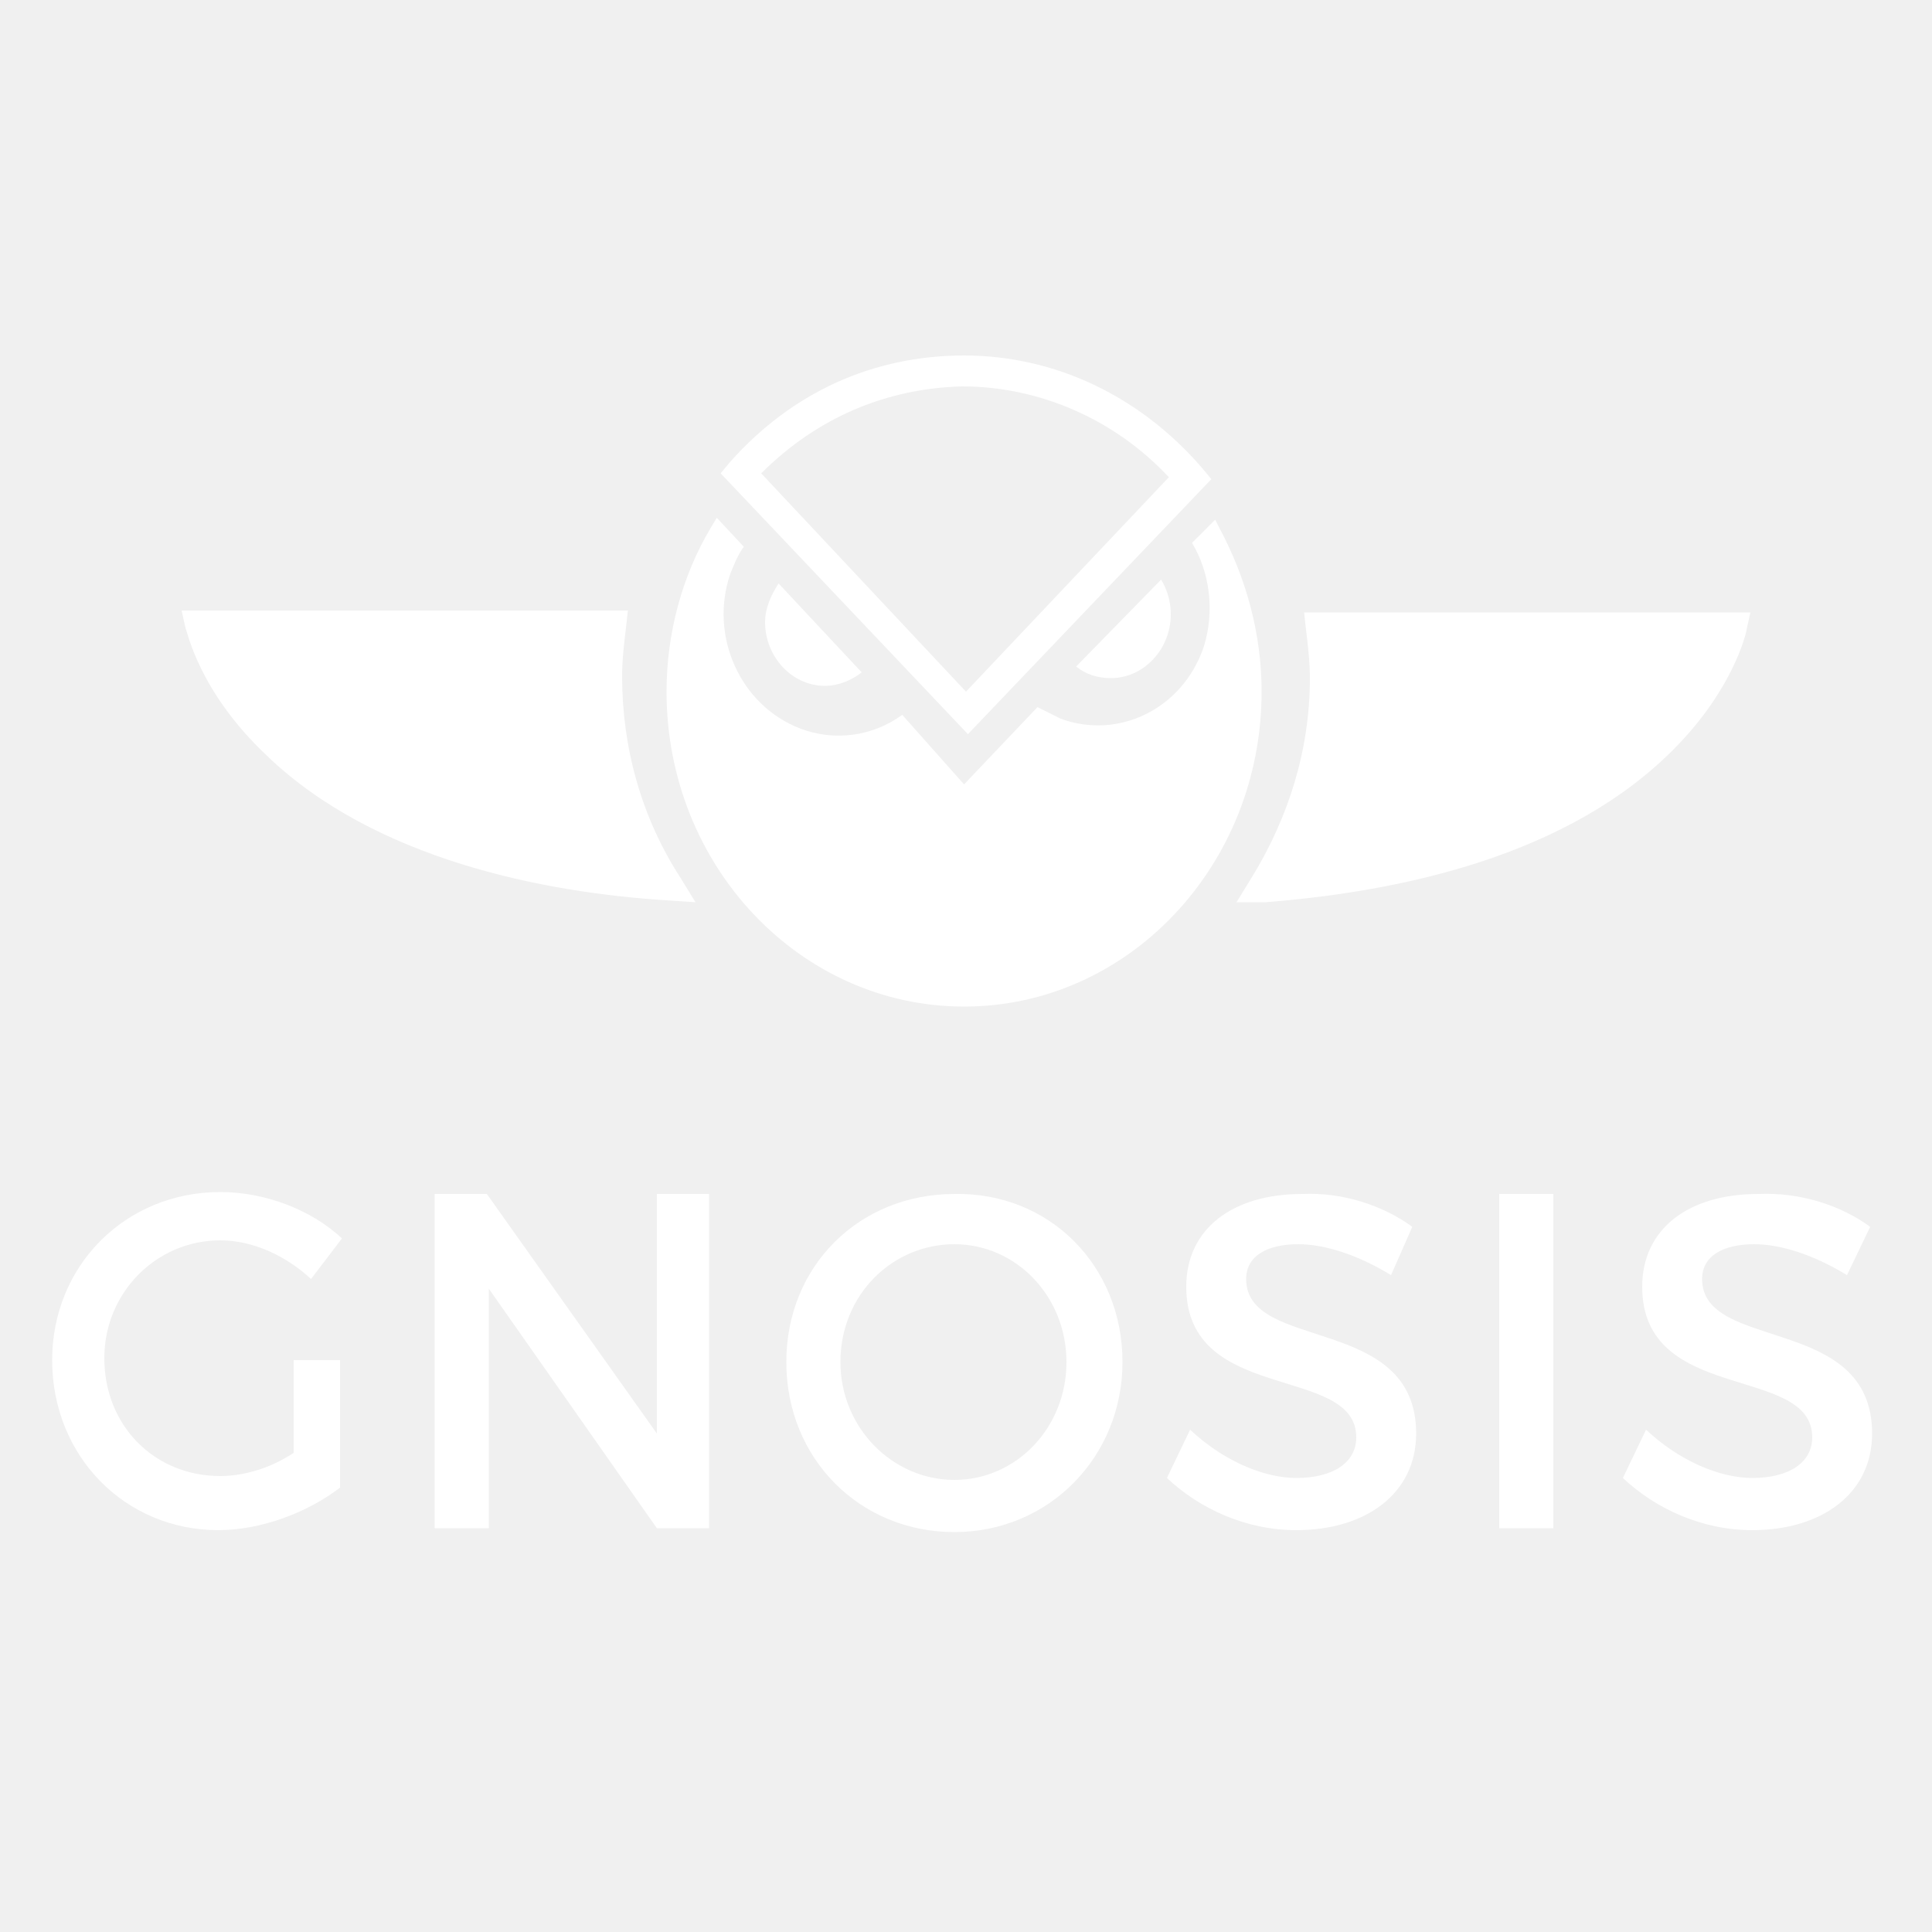
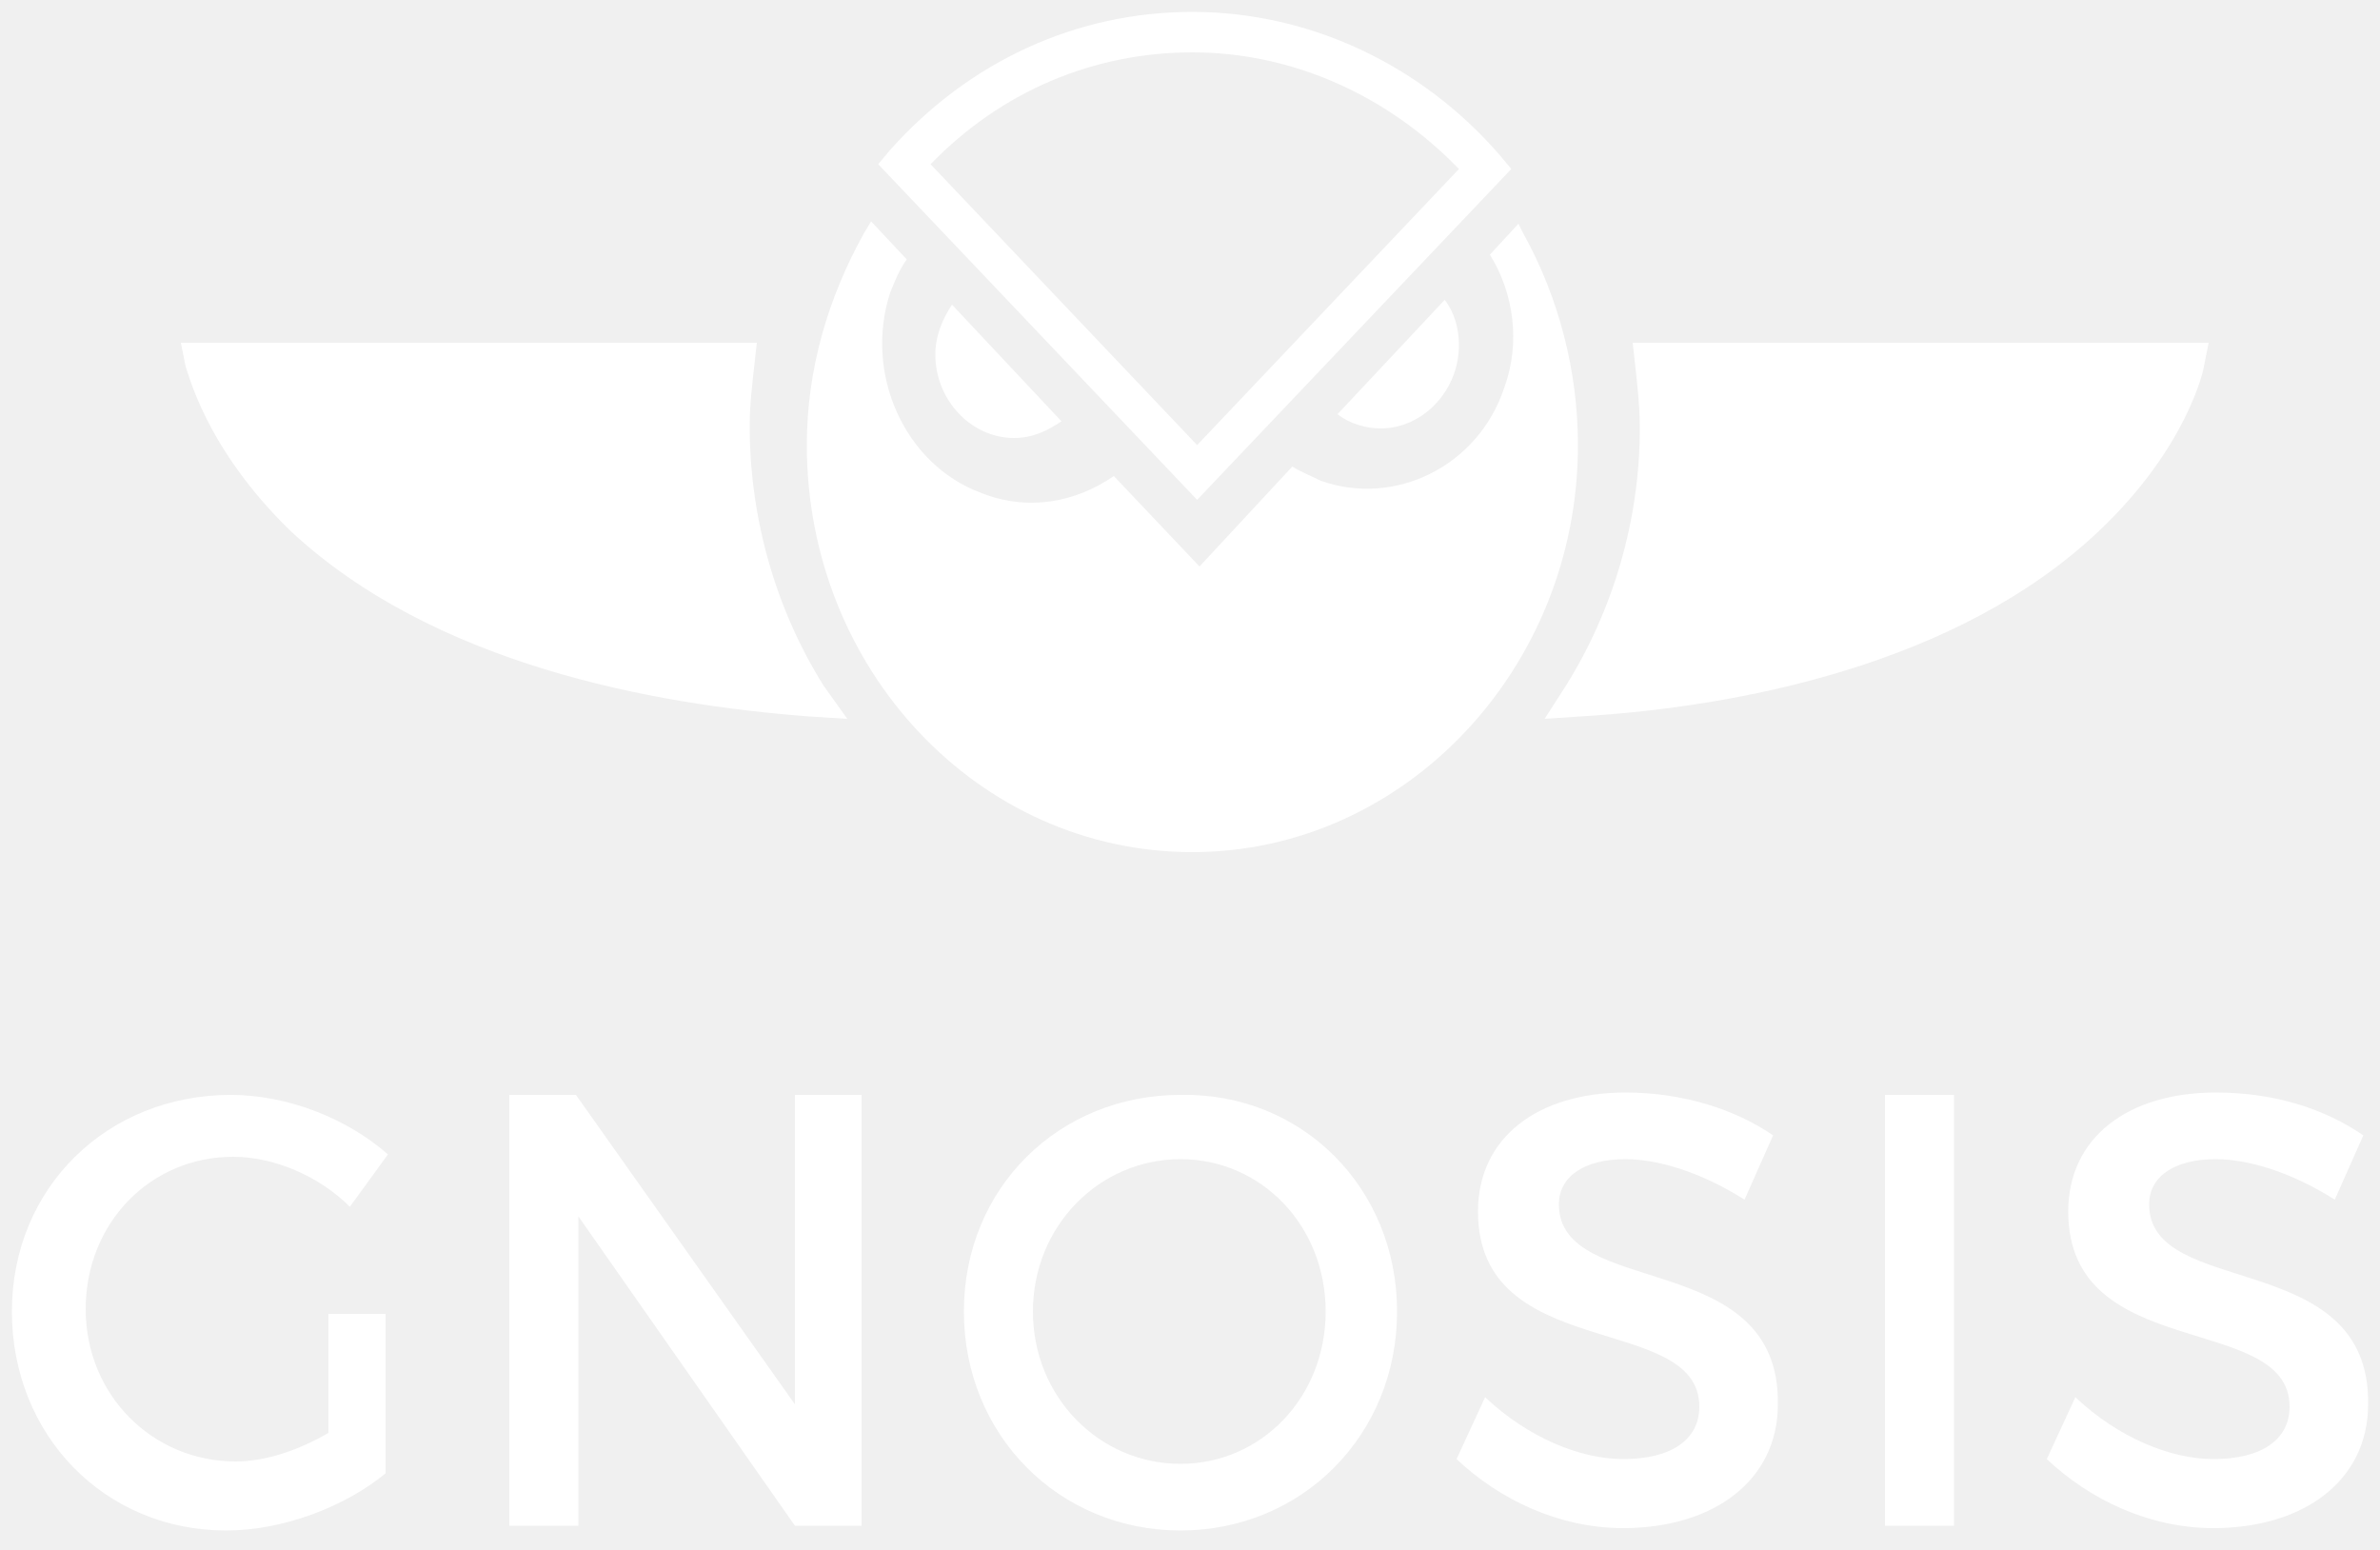
- <svg xmlns="http://www.w3.org/2000/svg" version="1.1" id="Layer_1" x="0px" y="0px" viewBox="0 0 100 100" style="enable-background:new 0 0 100 100;" xml:space="preserve">
+ <svg xmlns="http://www.w3.org/2000/svg" version="1.1" id="Layer_1" x="0px" y="0px" viewBox="0 0 100 65.1" style="enable-background:new 0 0 100 65.1;" xml:space="preserve">
  <style type="text/css">
	.st0{fill:#FFFFFF;}
</style>
-   <path id="path3" class="st0" d="M17.6,70.6V77c-1.7,1.3-4.1,2.2-6.3,2.2c-4.8,0-8.6-3.8-8.6-8.8  c0-4.9,3.8-8.7,8.7-8.7c2.3,0,4.7,0.9,6.3,2.4l-1.6,2.1c-1.3-1.2-3-2-4.7-2c-3.3,0-6,2.7-6,6.1c0,3.5,2.6,6.1,6,6.1  c1.2,0,2.6-0.4,3.8-1.2v-4.8H17.6z M34,79.1l-8.7-12.4v12.4h-2.8V61.8h2.7L34,74.2V61.8h2.7v17.3L34,79.1z M58.1,70.5  c0,4.9-3.8,8.8-8.7,8.8c-4.9,0-8.7-3.8-8.7-8.8c0-5,3.8-8.7,8.7-8.7C54.3,61.7,58.1,65.5,58.1,70.5z M43.5,70.5  c0,3.4,2.7,6.1,5.9,6.1c3.2,0,5.8-2.7,5.8-6.1c0-3.4-2.6-6.1-5.8-6.1C46.2,64.4,43.5,67,43.5,70.5z M73.1,63.5L72,66  c-1.8-1.1-3.5-1.6-4.8-1.6c-1.6,0-2.7,0.6-2.7,1.8c0,3.8,8.8,1.8,8.8,8c0,3.1-2.6,5-6.2,5c-2.6,0-5-1.1-6.7-2.7l1.2-2.5  c1.7,1.6,3.8,2.5,5.5,2.5c1.9,0,3.1-0.8,3.1-2.1c0-3.8-8.8-1.7-8.8-7.8c0-3,2.4-4.8,6-4.8C69.5,61.7,71.6,62.4,73.1,63.5z   M77.6,79.1V61.8h2.8v17.3L77.6,79.1z M96.8,63.5L95.6,66c-1.8-1.1-3.5-1.6-4.8-1.6c-1.6,0-2.7,0.6-2.7,1.8c0,3.8,8.8,1.8,8.8,8  c0,3.1-2.6,5-6.2,5c-2.6,0-5-1.1-6.7-2.7l1.2-2.5c1.7,1.6,3.8,2.5,5.5,2.5c1.9,0,3.1-0.8,3.1-2.1c0-3.8-8.8-1.7-8.8-7.8  c0-3,2.4-4.8,6-4.8C93.2,61.7,95.3,62.4,96.8,63.5z M62.9,26.9l-1.2,1.2c0.9,1.5,1.2,3.5,0.6,5.4c-1.1,3.2-4.4,4.8-7.4,3.7  c-0.4-0.2-0.8-0.4-1.2-0.6l-3.8,4L46.7,37c-1.5,1.1-3.5,1.4-5.3,0.7c-3.1-1.2-4.7-4.8-3.6-8c0.2-0.5,0.4-1,0.7-1.4l-1.4-1.5  l-0.3,0.5c-1.5,2.5-2.3,5.5-2.3,8.5c0,9,6.9,16.3,15.4,16.3h0c8.5,0,15.4-7.3,15.4-16.3c0-3-0.8-5.9-2.2-8.5L62.9,26.9z M40.3,30.2  c-0.4,0.6-0.7,1.3-0.7,2c0,1.8,1.4,3.3,3.1,3.3c0.7,0,1.4-0.3,1.9-0.7L40.3,30.2z M55.7,34.5c0.5,0.4,1.1,0.6,1.8,0.6  c1.7,0,3.1-1.5,3.1-3.3c0-0.7-0.2-1.3-0.5-1.8L55.7,34.5z M50.1,38L37.3,24.5l0.5-0.6c3.2-3.6,7.4-5.5,12.1-5.5h0  c4.7,0,9.1,2.1,12.3,5.8l0.5,0.6L50.1,38z M39.4,24.5l10.6,11.3l10.5-11.1c-2.8-3-6.7-4.7-10.7-4.7h0C45.9,20.1,42.3,21.6,39.4,24.5  L39.4,24.5z M36,46.7l-1.5-0.1c-6.3-0.4-15.1-2.1-20.7-7.5c-3.5-3.3-4.1-6.4-4.2-6.6l-0.2-0.9h23.1l-0.1,0.9  c-0.1,0.8-0.2,1.7-0.2,2.5c0,3.7,1,7.3,3,10.4L36,46.7z M64,46.7l0.8-1.3c1.9-3.1,3-6.6,3-10.3c0-0.8-0.1-1.7-0.2-2.5l-0.1-0.9h23.1  l-0.2,0.9c0,0.1-0.7,3.3-4.2,6.6c-5.7,5.4-14.4,7-20.7,7.5L64,46.7z" />
+   <path id="path3" class="st0" d="M16.2,55.2v6.7c-1.7,1.4-4.3,2.4-6.7,2.4c-5.1,0-9-4-9-9.2  c0-5.2,4-9.1,9.2-9.1c2.4,0,4.9,1,6.6,2.5l-1.6,2.2c-1.3-1.3-3.2-2.1-4.9-2.1c-3.5,0-6.2,2.8-6.2,6.4c0,3.6,2.8,6.4,6.3,6.4  c1.3,0,2.7-0.5,3.9-1.2v-5H16.2z M33.4,64.1l-9.1-13v13h-2.9V46h2.8l9.2,13V46h2.8v18.1L33.4,64.1z M58.7,55.1c0,5.2-4,9.2-9.1,9.2  c-5.1,0-9.1-4-9.1-9.2c0-5.2,4-9.1,9.1-9.1C54.7,45.9,58.7,49.9,58.7,55.1z M43.4,55.1c0,3.6,2.8,6.4,6.2,6.4c3.4,0,6.1-2.8,6.1-6.4  c0-3.6-2.7-6.4-6.1-6.4C46.2,48.7,43.4,51.5,43.4,55.1z M74.5,47.7l-1.2,2.7c-1.9-1.2-3.7-1.7-5-1.7c-1.7,0-2.8,0.7-2.8,1.9  c0,4,9.3,1.8,9.2,8.4c0,3.2-2.7,5.2-6.5,5.2c-2.7,0-5.2-1.2-7-2.9l1.2-2.6c1.8,1.7,4,2.6,5.8,2.6c2,0,3.2-0.8,3.2-2.2  c0-4-9.3-1.8-9.3-8.2c0-3.1,2.5-5,6.2-5C70.7,45.9,72.9,46.6,74.5,47.7z M79.2,64.1V46h2.9v18.1L79.2,64.1z M99.3,47.7l-1.2,2.7  c-1.9-1.2-3.7-1.7-5-1.7c-1.7,0-2.8,0.7-2.8,1.9c0,4,9.3,1.8,9.2,8.4c0,3.2-2.7,5.2-6.5,5.2c-2.7,0-5.2-1.2-7-2.9l1.2-2.6  c1.8,1.7,4,2.6,5.8,2.6c2,0,3.2-0.8,3.2-2.2c0-4-9.3-1.8-9.3-8.2c0-3.1,2.5-5,6.2-5C95.6,45.9,97.7,46.6,99.3,47.7z M63.8,9.4  l-1.2,1.3c1,1.6,1.3,3.7,0.6,5.6c-1.1,3.3-4.6,5-7.7,3.9c-0.4-0.2-0.9-0.4-1.2-0.6l-3.9,4.2L46.8,20c-1.6,1.1-3.6,1.5-5.6,0.7  c-3.2-1.2-4.9-5-3.8-8.4c0.2-0.5,0.4-1,0.7-1.4l-1.5-1.6l-0.3,0.5c-1.5,2.7-2.4,5.7-2.4,8.9c0,9.4,7.2,17.1,16.2,17.1h0  c8.9,0,16.2-7.7,16.2-17.1c0-3.1-0.8-6.2-2.3-8.9L63.8,9.4z M40,12.8c-0.4,0.6-0.7,1.3-0.7,2.1c0,1.9,1.5,3.5,3.3,3.5  c0.8,0,1.4-0.3,2-0.7L40,12.8z M56.2,17.4c0.5,0.4,1.2,0.6,1.8,0.6c1.8,0,3.3-1.6,3.3-3.5c0-0.7-0.2-1.4-0.6-1.9L56.2,17.4z   M50.3,21L36.9,6.9l0.5-0.6c3.3-3.7,7.8-5.8,12.7-5.8h0c4.9,0,9.6,2.2,12.9,6l0.5,0.6L50.3,21z M39.1,6.9l11.2,11.8l11-11.6  c-3-3.1-7-4.9-11.2-4.9h0C46,2.2,42.1,3.8,39.1,6.9L39.1,6.9z M35.6,30.2L34,30.1c-6.6-0.5-15.8-2.2-21.8-7.8  c-3.6-3.5-4.3-6.7-4.4-6.9l-0.2-1h24.2l-0.1,0.9c-0.1,0.9-0.2,1.7-0.2,2.6c0,3.9,1.1,7.7,3.1,10.9L35.6,30.2z M64.9,30.2l0.9-1.4  c2-3.2,3.1-7,3.1-10.8c0-0.9-0.1-1.8-0.2-2.7l-0.1-0.9h24.2l-0.2,1c0,0.1-0.7,3.4-4.4,6.9c-5.9,5.6-15.1,7.4-21.8,7.8L64.9,30.2z" />
</svg>
